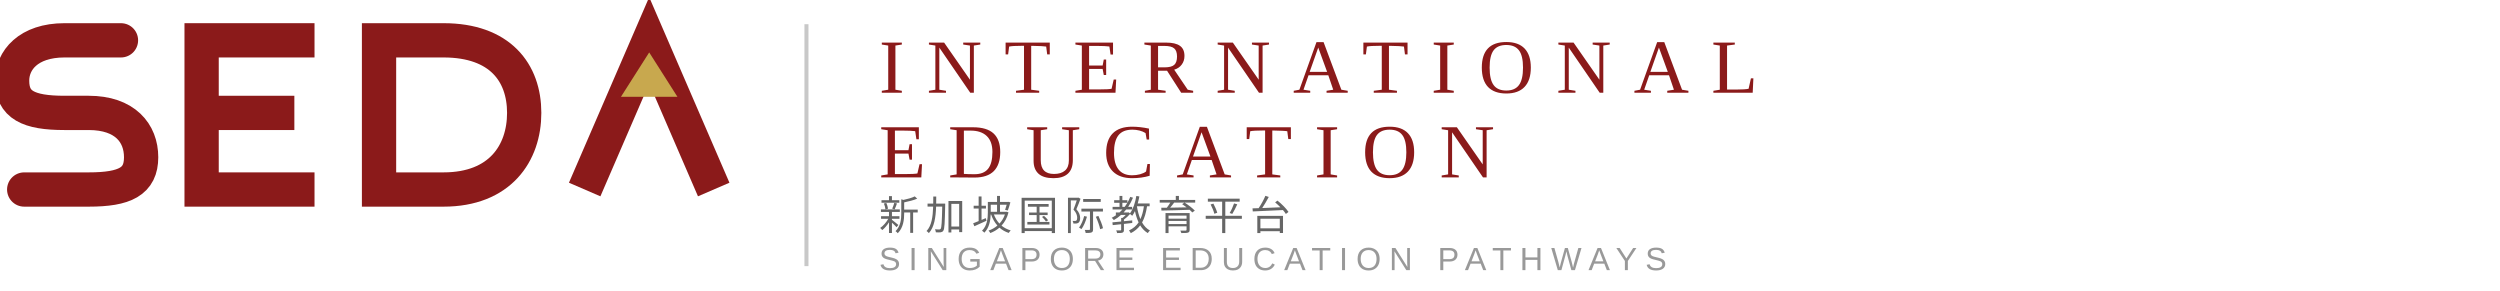
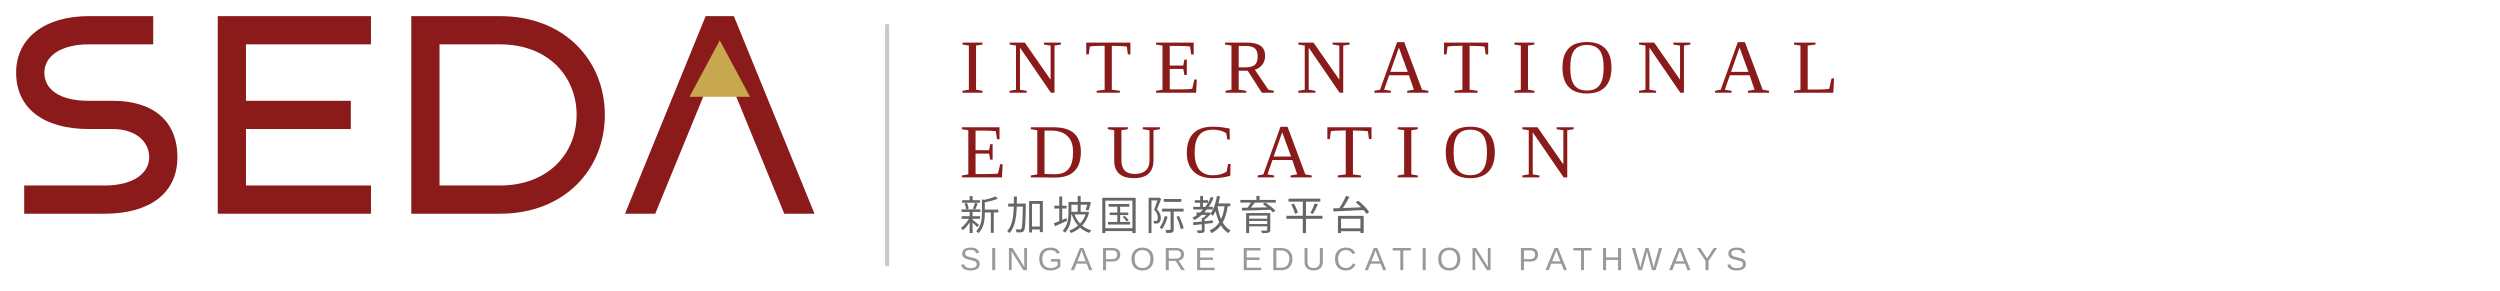
<svg xmlns="http://www.w3.org/2000/svg" viewBox="0 0 620 72">
-   <g fill="none" stroke="#8b1a1a" stroke-width="8.5">
-     <path d="M 30,10 H 16 C 7,10 3,15 3,20 C 3,26 7,28 16,28 H 22 C 31,28 35,33 35,39 C 35,45 31,47 22,47 H 6" stroke-linecap="round" stroke-linejoin="round" />
-     <path d="M 78,10 H 50 V 47 H 78" stroke-linejoin="miter" />
-     <line x1="50" y1="28" x2="73" y2="28" />
-     <path d="M 94,47 V 10 H 110 C 124,10 130,18 130,28 C 130,38 124,47 110,47 Z" stroke-linejoin="miter" />
-     <path d="M 145,47 L 161,10 L 177,47" stroke-linecap="butt" />
+   <g fill="#8b1a1a">
+     <path d="M4,18 C4,9.5 11,4 22,4 L38,4 L38,11 L22,11 C15,11 11,14 11,18 C11,22 14.5,25 22,25 L28,25 C38,25 44,30 44,39 C44,48 37,53 26,53 L6,53 L6,46 L26,46 C33,46 37,43 37,39 C37,35 33.5,32 28,32 L22,32 C11,32 4,27 4,18 Z" />
+     <path d="M54,4 L92,4 L92,11 L61,11 L61,25 L87,25 L87,32 L61,32 L61,46 L92,46 L92,53 L54,53 Z" />
+     <path d="M102,4 L124,4 C140,4 150,15 150,28.5 C150,42 140,53 124,53 L102,53 Z M109,11 L109,46 L124,46 C136,46 143,38 143,28.5 C143,19 136,11 124,11 Z" />
+     <path d="M155,53 L175,4 L182,4 L202,53 L194.5,53 L178.5,14 L162.5,53 Z" />
  </g>
-   <polygon fill="#c8a84e" points="161,13 168,24 154,24" />
-   <line x1="200" y1="6" x2="200" y2="66" stroke="#c8c8c8" stroke-width="1" />
-   <text x="218" y="23" font-family="'Times New Roman', 'Georgia', 'Noto Serif', serif" font-weight="400" font-size="19" fill="#8b1a1a" letter-spacing="5.5">INTERNATIONAL</text>
-   <text x="218" y="44" font-family="'Times New Roman', 'Georgia', 'Noto Serif', serif" font-weight="400" font-size="19" fill="#8b1a1a" letter-spacing="5.5">EDUCATION</text>
-   <text x="218" y="57" font-family="'PingFang SC', 'Noto Sans SC', 'Microsoft YaHei', 'Hiragino Sans GB', sans-serif" font-weight="400" font-size="10" fill="#666" letter-spacing="1.5">新加坡国际教育平台</text>
-   <text x="218" y="67" font-family="'Helvetica Neue', 'Arial', sans-serif" font-weight="300" font-size="8" fill="#999" letter-spacing="2">SINGAPORE EDUCATION PATHWAYS</text>
+   <polygon fill="#c8a84e" points="178.5,10 186,24 171,24" />
+   <line x1="220" y1="6" x2="220" y2="66" stroke="#c8c8c8" stroke-width="1" />
+   <text x="238" y="23" font-family="'Times New Roman', 'Georgia', 'Noto Serif', serif" font-weight="400" font-size="19" fill="#8b1a1a" letter-spacing="5.5">INTERNATIONAL</text>
+   <text x="238" y="44" font-family="'Times New Roman', 'Georgia', 'Noto Serif', serif" font-weight="400" font-size="19" fill="#8b1a1a" letter-spacing="5.5">EDUCATION</text>
+   <text x="238" y="57" font-family="'PingFang SC', 'Noto Sans SC', 'Microsoft YaHei', 'Hiragino Sans GB', sans-serif" font-weight="400" font-size="10" fill="#666" letter-spacing="1.5">新加坡国际教育平台</text>
+   <text x="238" y="67" font-family="'Helvetica Neue', 'Arial', sans-serif" font-weight="300" font-size="8" fill="#999" letter-spacing="2">SINGAPORE EDUCATION PATHWAYS</text>
</svg>
